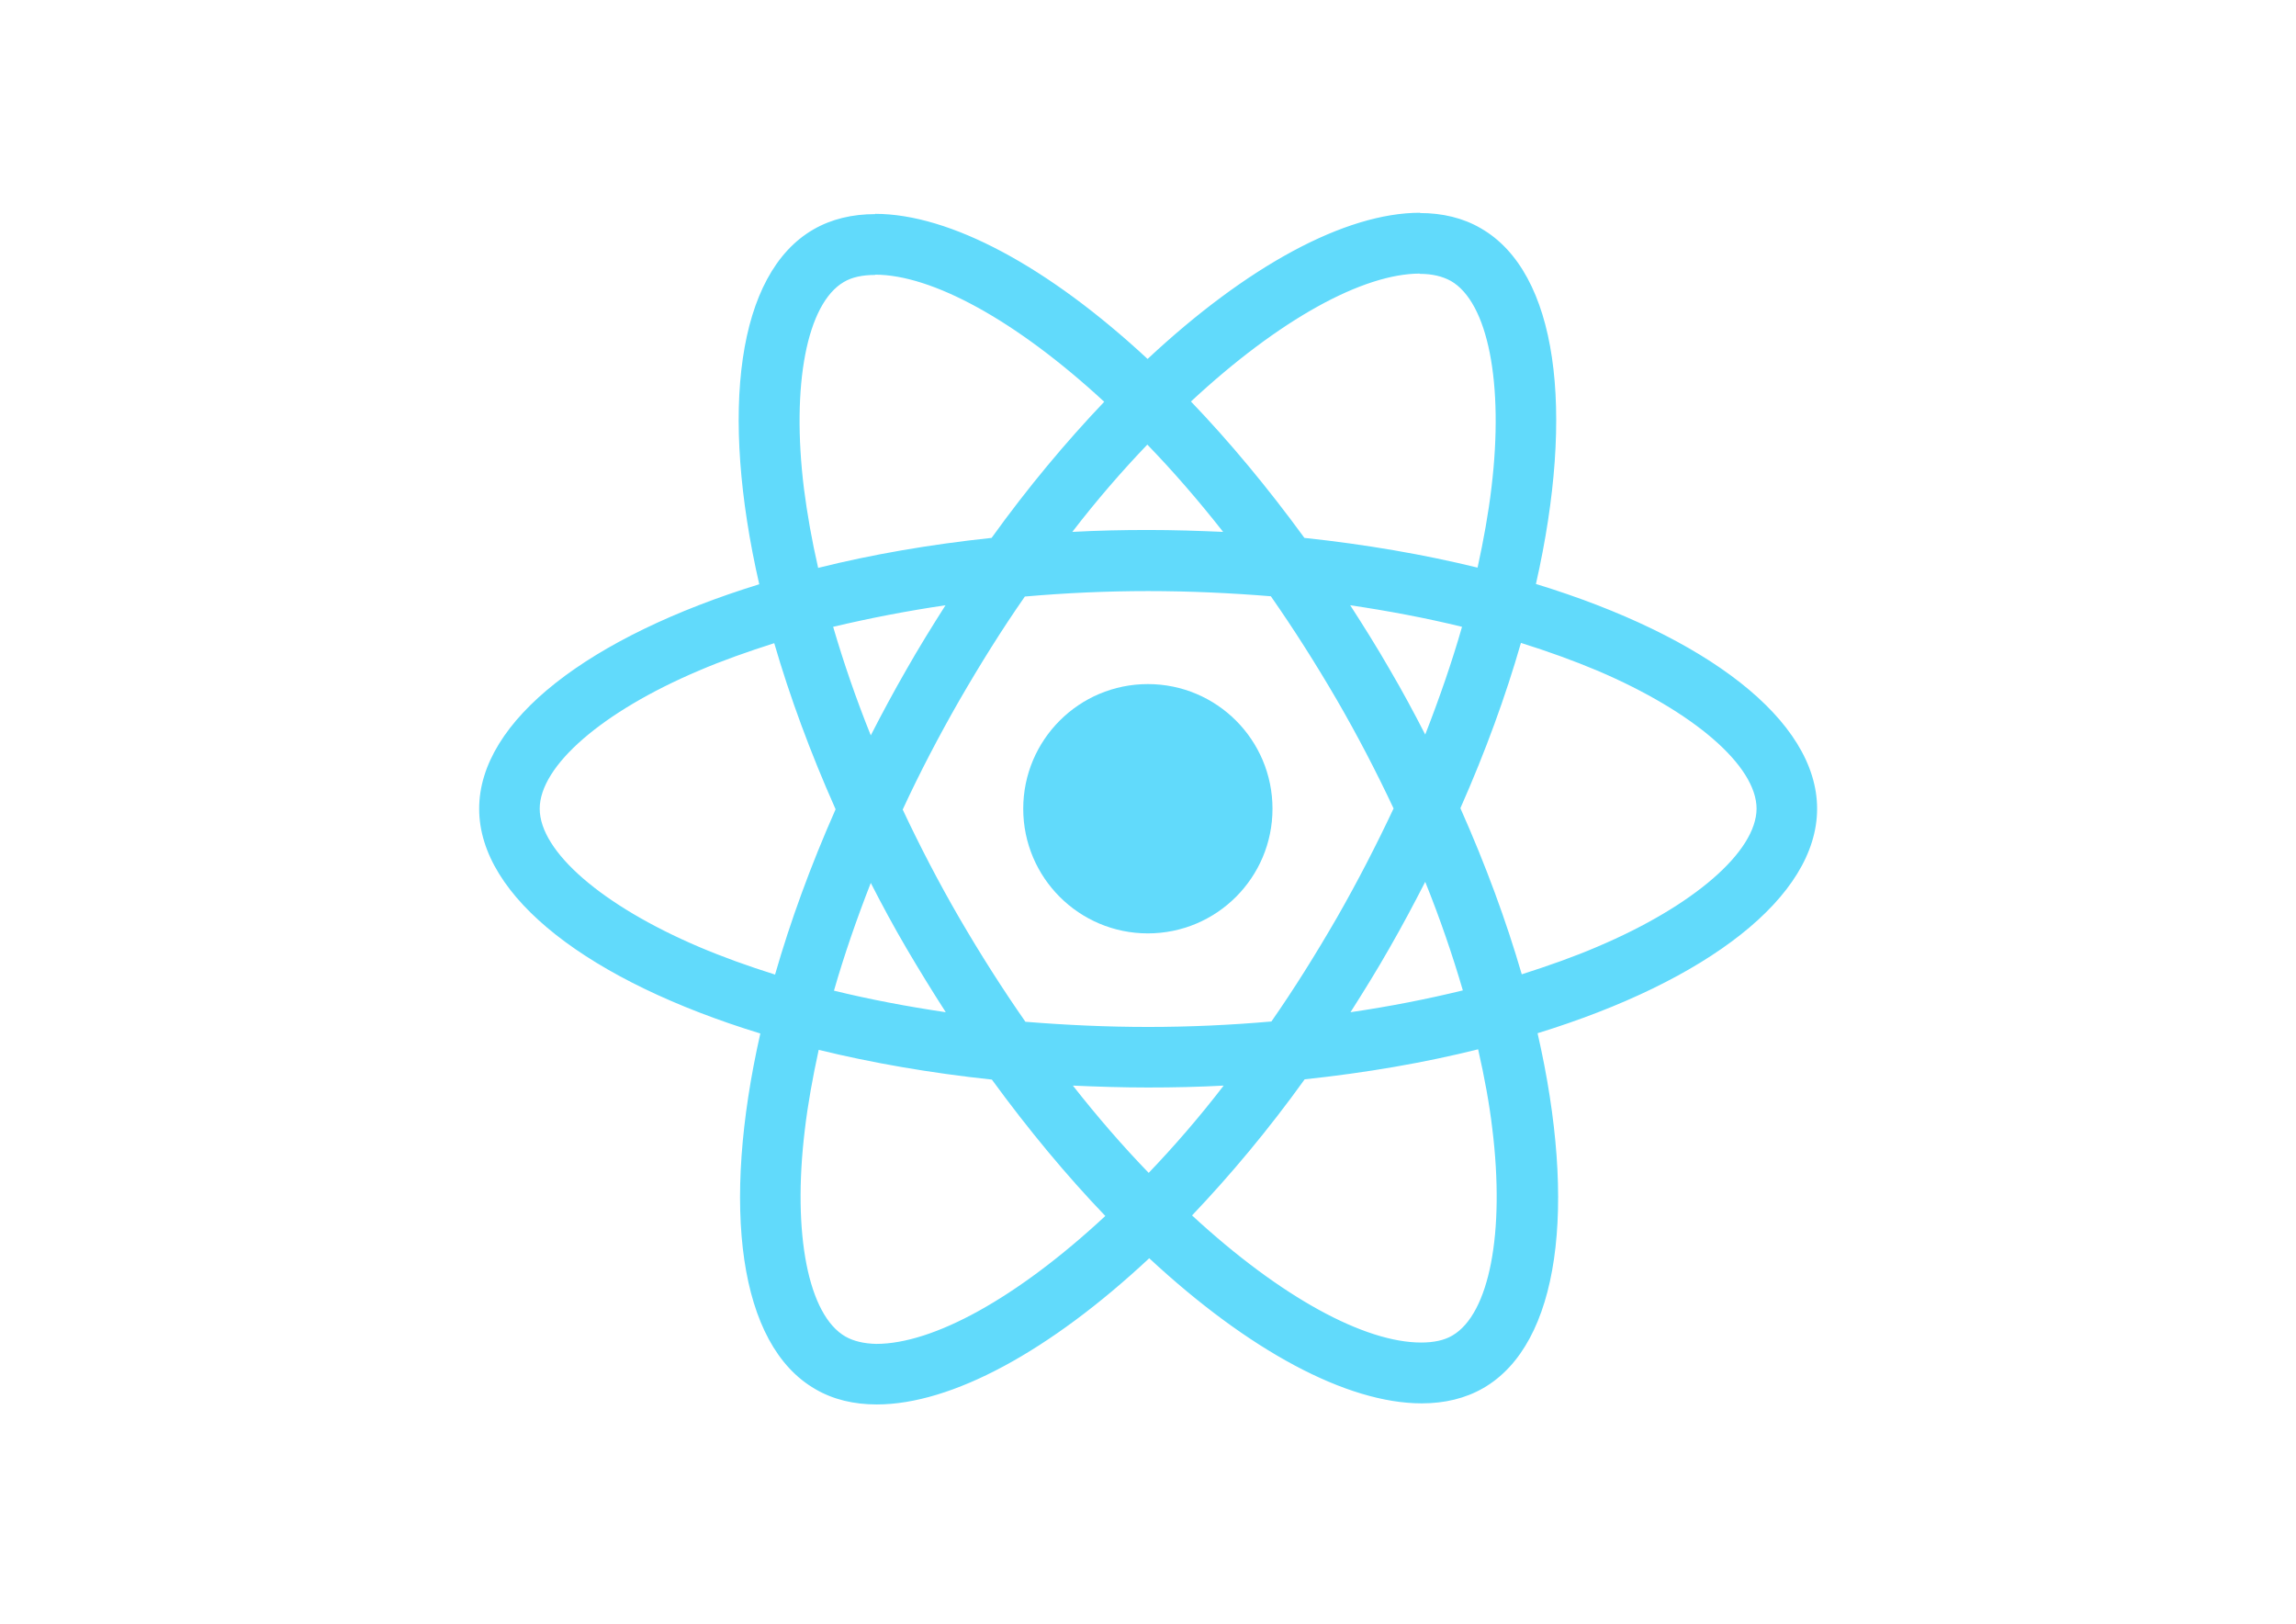
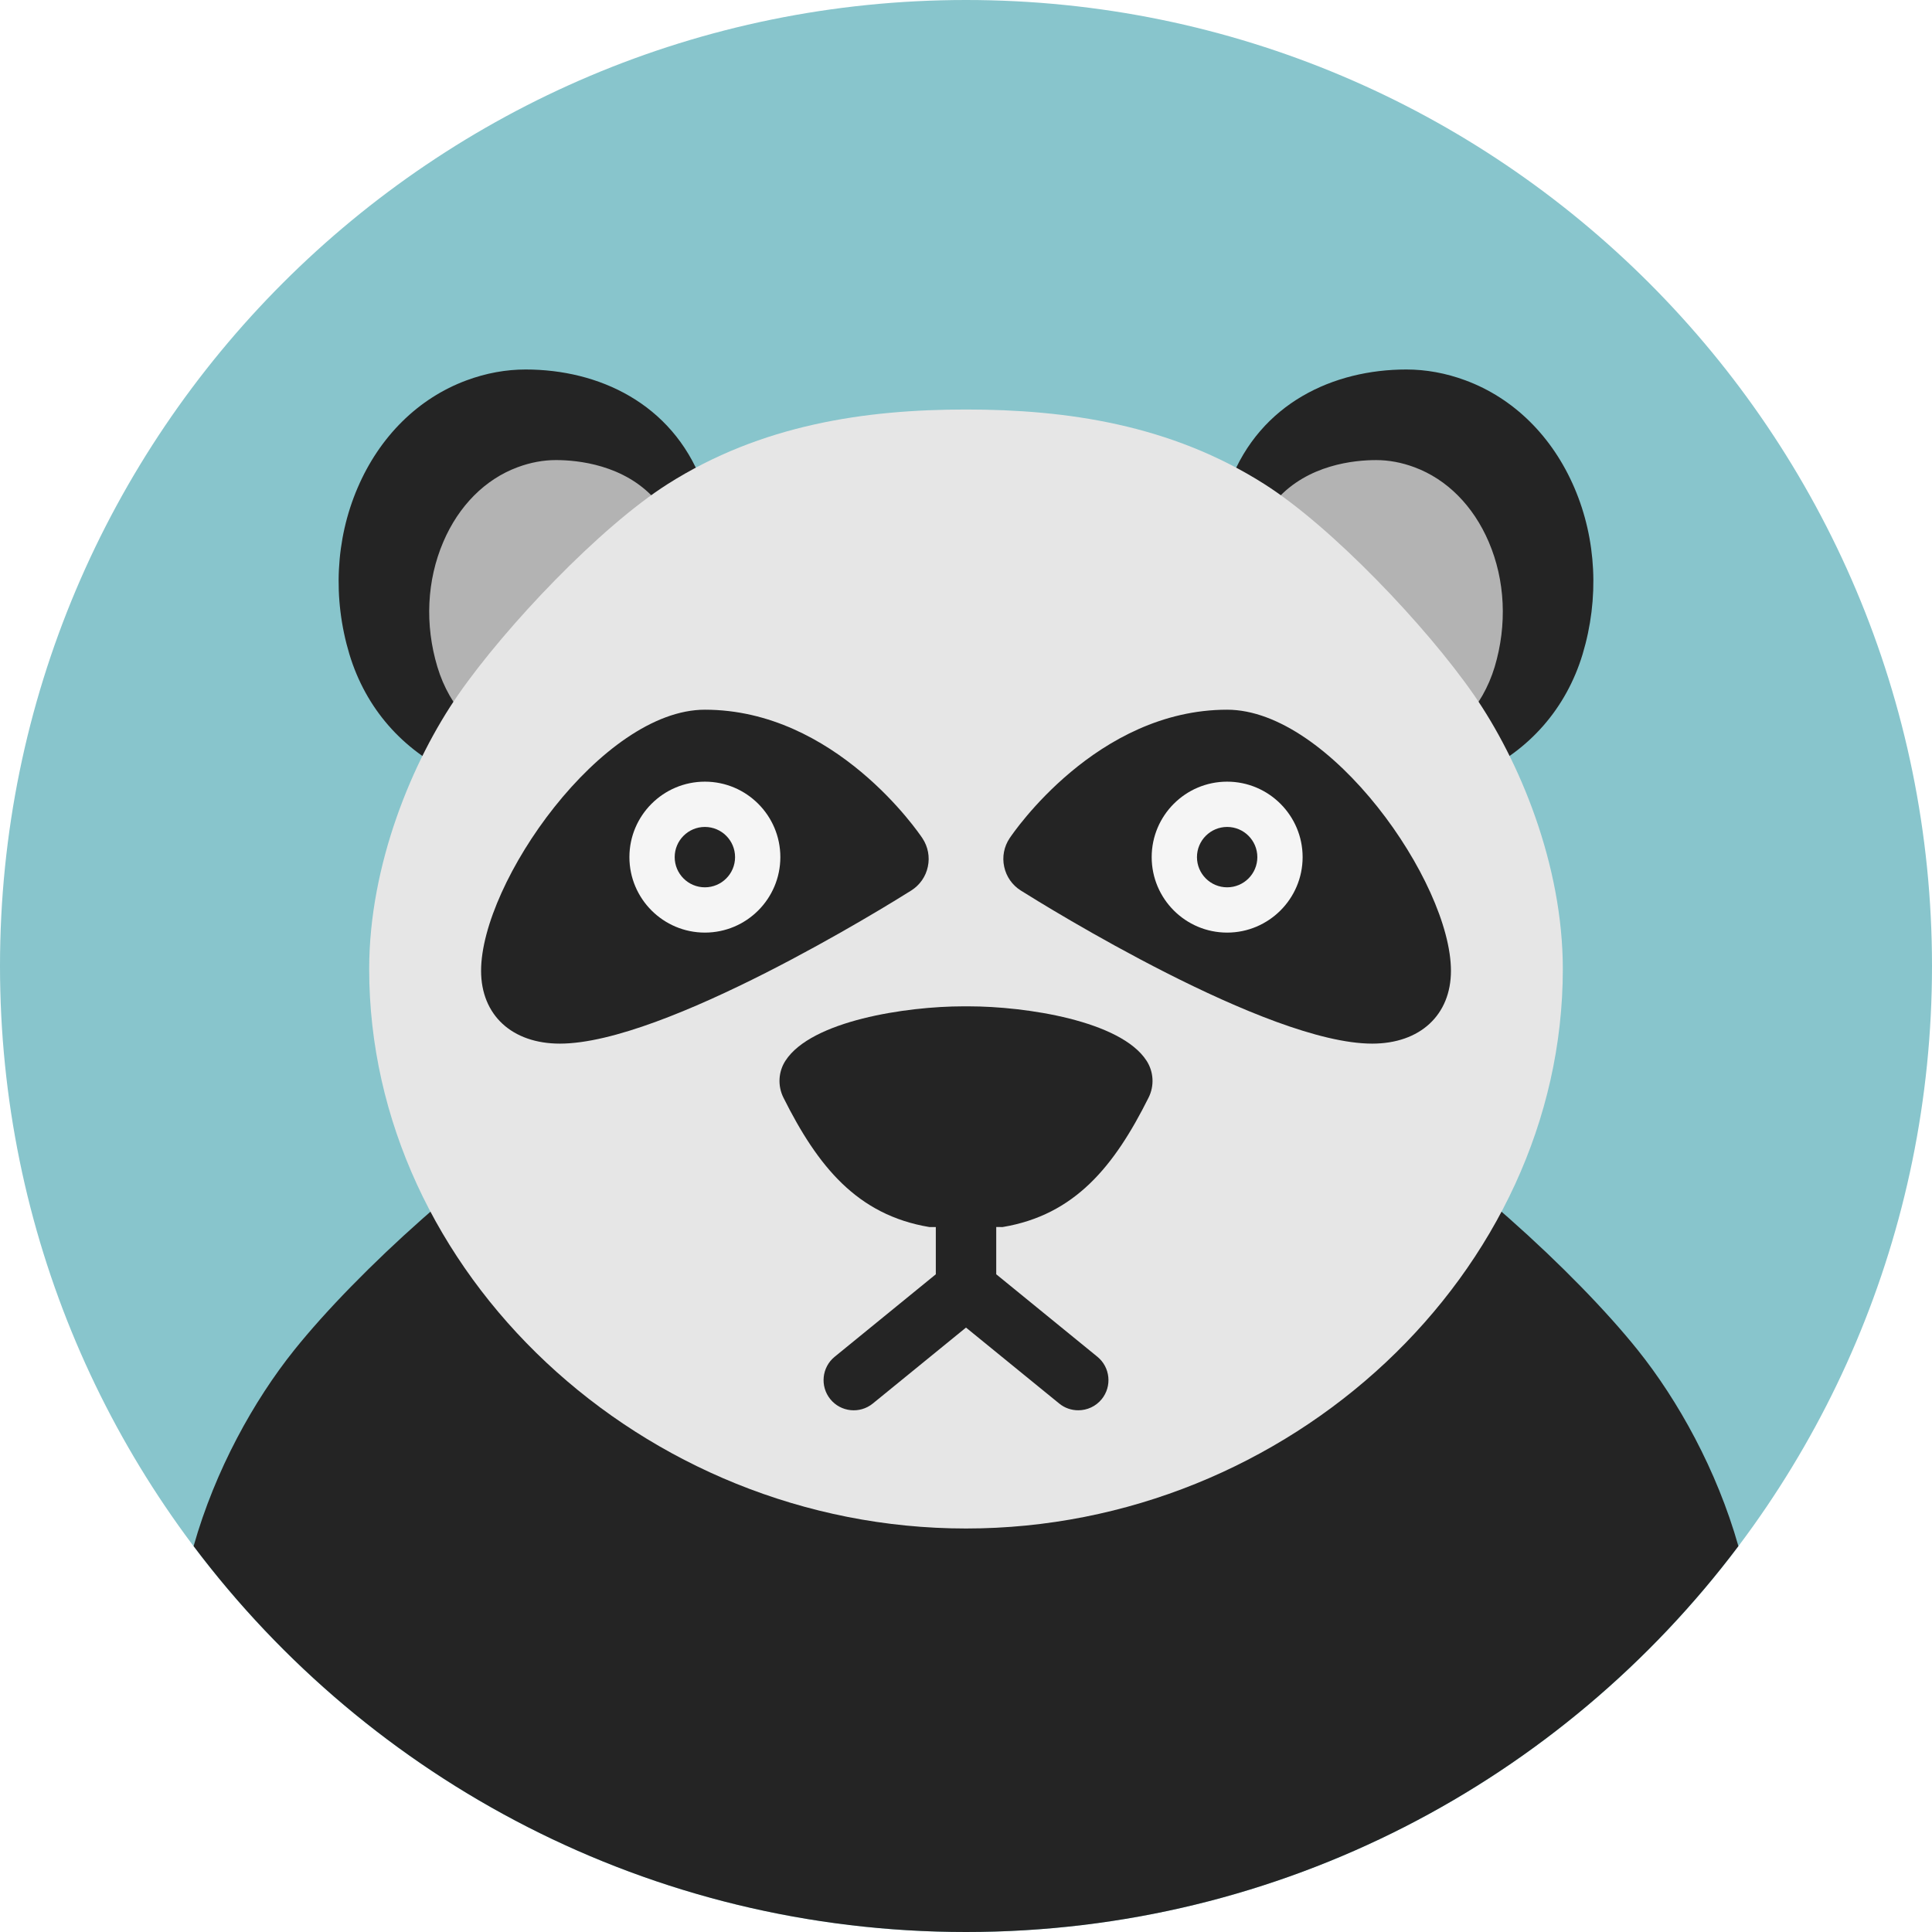
- <svg xmlns="http://www.w3.org/2000/svg" viewBox="0 0 841.9 595.3">
-   <g fill="#61DAFB">
-     <path d="M666.3 296.5c0-32.5-40.7-63.3-103.1-82.4 14.4-63.6 8-114.2-20.2-130.4-6.5-3.8-14.1-5.6-22.4-5.6v22.3c4.6 0 8.3.9 11.4 2.6 13.6 7.8 19.5 37.5 14.9 75.7-1.1 9.4-2.9 19.3-5.1 29.4-19.6-4.8-41-8.5-63.5-10.9-13.5-18.5-27.5-35.3-41.6-50 32.6-30.3 63.2-46.9 84-46.9V78c-27.5 0-63.5 19.6-99.9 53.6-36.4-33.8-72.4-53.2-99.9-53.2v22.3c20.7 0 51.4 16.5 84 46.6-14 14.7-28 31.4-41.3 49.9-22.6 2.4-44 6.1-63.6 11-2.3-10-4-19.7-5.2-29-4.7-38.2 1.1-67.9 14.6-75.8 3-1.8 6.9-2.6 11.5-2.6V78.5c-8.4 0-16 1.8-22.6 5.6-28.1 16.2-34.4 66.7-19.9 130.1-62.2 19.2-102.7 49.9-102.7 82.3 0 32.5 40.7 63.3 103.1 82.4-14.4 63.6-8 114.2 20.2 130.4 6.5 3.8 14.1 5.6 22.5 5.6 27.5 0 63.5-19.6 99.9-53.6 36.4 33.8 72.4 53.2 99.9 53.2 8.4 0 16-1.8 22.6-5.6 28.1-16.2 34.4-66.7 19.9-130.1 62-19.1 102.5-49.9 102.5-82.3zm-130.2-66.7c-3.7 12.9-8.3 26.2-13.5 39.5-4.1-8-8.4-16-13.1-24-4.6-8-9.5-15.8-14.4-23.4 14.2 2.1 27.9 4.7 41 7.9zm-45.8 106.5c-7.8 13.5-15.8 26.3-24.1 38.2-14.9 1.3-30 2-45.2 2-15.1 0-30.2-.7-45-1.9-8.3-11.9-16.4-24.6-24.2-38-7.6-13.1-14.5-26.4-20.8-39.8 6.2-13.4 13.2-26.8 20.7-39.9 7.8-13.5 15.8-26.3 24.1-38.2 14.9-1.3 30-2 45.2-2 15.1 0 30.2.7 45 1.9 8.3 11.9 16.4 24.6 24.2 38 7.6 13.1 14.5 26.4 20.8 39.8-6.3 13.4-13.2 26.8-20.7 39.9zm32.3-13c5.4 13.4 10 26.8 13.8 39.8-13.1 3.2-26.9 5.9-41.2 8 4.9-7.7 9.8-15.6 14.4-23.7 4.6-8 8.9-16.1 13-24.1zM421.2 430c-9.3-9.6-18.6-20.3-27.8-32 9 .4 18.2.7 27.5.7 9.4 0 18.7-.2 27.8-.7-9 11.7-18.3 22.4-27.5 32zm-74.4-58.9c-14.2-2.1-27.9-4.7-41-7.9 3.7-12.9 8.3-26.2 13.5-39.5 4.1 8 8.4 16 13.1 24 4.7 8 9.5 15.8 14.4 23.4zM420.7 163c9.3 9.6 18.6 20.3 27.8 32-9-.4-18.2-.7-27.5-.7-9.4 0-18.7.2-27.8.7 9-11.7 18.3-22.4 27.5-32zm-74 58.9c-4.9 7.7-9.8 15.6-14.4 23.7-4.6 8-8.9 16-13 24-5.4-13.4-10-26.8-13.8-39.8 13.1-3.1 26.9-5.8 41.2-7.9zm-90.5 125.2c-35.4-15.1-58.3-34.9-58.3-50.6 0-15.7 22.9-35.6 58.3-50.6 8.6-3.7 18-7 27.7-10.1 5.7 19.6 13.2 40 22.5 60.9-9.2 20.8-16.6 41.1-22.2 60.6-9.9-3.1-19.3-6.5-28-10.2zM310 490c-13.6-7.8-19.5-37.5-14.9-75.7 1.1-9.4 2.9-19.3 5.1-29.4 19.6 4.8 41 8.5 63.5 10.9 13.5 18.5 27.5 35.3 41.6 50-32.6 30.3-63.2 46.9-84 46.9-4.5-.1-8.3-1-11.3-2.7zm237.2-76.2c4.7 38.2-1.1 67.9-14.6 75.8-3 1.8-6.9 2.6-11.5 2.6-20.7 0-51.4-16.5-84-46.6 14-14.7 28-31.4 41.3-49.9 22.6-2.4 44-6.1 63.6-11 2.3 10.1 4.1 19.8 5.2 29.1zm38.5-66.7c-8.6 3.7-18 7-27.7 10.1-5.7-19.6-13.2-40-22.5-60.9 9.2-20.8 16.6-41.1 22.2-60.6 9.9 3.1 19.3 6.5 28.1 10.2 35.4 15.1 58.3 34.9 58.3 50.6-.1 15.7-23 35.6-58.4 50.6zM320.8 78.4z" />
-     <circle cx="420.9" cy="296.5" r="45.7" />
-     <path d="M520.5 78.1z" />
+ <svg xmlns="http://www.w3.org/2000/svg" version="1.1" id="Layer_1" x="0px" y="0px" viewBox="0 0 512 512" style="enable-background:new 0 0 512 512;" xml:space="preserve">
+   <circle style="fill:#88C5CC;" cx="256" cy="256" r="256" />
+   <g>
+     <path style="fill:#242424;" d="M256,512c83.688,0,157.98-40.164,204.692-102.26c-5.716-20.176-15.988-38.628-26.68-51.976   c-16.544-20.644-49.628-50.852-73.352-63.908c-32.792-18.04-69.184-22.672-104.66-22.672s-71.868,4.632-104.66,22.676   c-23.72,13.052-56.808,43.252-73.352,63.904c-10.696,13.344-20.968,31.796-26.68,51.976C98.016,471.832,172.312,512,256,512z" />
+     <path style="fill:#242424;" d="M139.3,97.92c-5.228,0-10.48,0.96-15.648,2.872c-12.784,4.724-23.048,14.856-28.892,28.512   c-5.848,13.652-6.608,29.3-2.168,44.064c4.352,14.412,14.172,25.484,27.476,31.636c10.14-17.876,54.536-69.884,65.924-77.396   C177.96,106.856,158.64,97.92,139.3,97.92z" />
  </g>
+   <path style="fill:#B3B3B3;" d="M123.864,190.7c-3.628-3.856-6.32-8.552-7.948-13.956c-3.364-11.164-2.808-22.936,1.56-33.132  c4.096-9.588,11.104-16.62,19.728-19.804c3.38-1.252,6.78-1.884,10.104-1.884c5.772,0,18.08,1.196,26.324,10.424  C158.808,147.028,137.192,172.592,123.864,190.7z" />
+   <path style="fill:#242424;" d="M372.7,97.92c5.232,0,10.48,0.96,15.648,2.872c12.784,4.724,23.052,14.856,28.896,28.512  c5.844,13.652,6.604,29.3,2.164,44.064c-4.352,14.412-14.172,25.484-27.476,31.636c-10.136-17.876-54.532-69.884-65.92-77.396  C334.04,106.856,353.36,97.92,372.7,97.92z" />
+   <path style="fill:#B3B3B3;" d="M388.136,190.7c-13.328-18.1-34.944-43.672-49.76-58.352c8.252-9.236,20.556-10.42,26.324-10.42  c3.324,0,6.732,0.628,10.112,1.884c8.608,3.18,15.616,10.212,19.716,19.792c4.372,10.204,4.916,21.976,1.568,33.16  C394.452,182.156,391.764,186.848,388.136,190.7z" />
+   <path style="fill:#E6E6E6;" d="M390.5,184.004c-12.5-18-37.5-44.332-55.42-55.712c-24.776-15.732-52.272-19.768-79.08-19.768  s-54.3,4.04-79.08,19.768C159,139.672,134,166.004,121.5,184.004c-12.172,17.528-23.664,45.128-23.664,72.796  c0,80.376,72.428,148.268,158.164,148.268S414.164,337.164,414.164,256.8C414.164,229.132,402.672,201.532,390.5,184.004z" />
+   <path style="fill:#242424;" d="M148.368,276.572L148.368,276.572c-12.68,0-20.876-7.568-20.876-19.292  c0-23.456,32.024-69.2,59.312-69.2c34.548,0,56.728,32.672,57.648,34.064c1.476,2.22,2,4.936,1.432,7.548  c-0.548,2.616-2.136,4.876-4.4,6.304C234.892,240.14,176.164,276.572,148.368,276.572z" />
+   <path style="fill:#F5F5F5;" d="M186.804,247.148c-11.024,0-20.004-8.964-20.004-20.004c0-11.028,8.98-19.996,20.004-19.996  c11.028,0,19.996,8.968,19.996,19.996C206.8,238.184,197.832,247.148,186.804,247.148z" />
+   <g>
+     <path style="fill:#242424;" d="M186.8,235.148c-4.412,0-8-3.584-8-8s3.588-8,8-8c4.416,0,8,3.584,8,8   S191.216,235.148,186.8,235.148z" />
+     <path style="fill:#242424;" d="M363.648,276.572L363.648,276.572c12.664,0,20.868-7.568,20.868-19.292   c0-23.456-32.032-69.2-59.312-69.2c-34.556,0-56.72,32.672-57.648,34.064c-1.484,2.22-2.008,4.936-1.436,7.548   c0.556,2.616,2.132,4.876,4.4,6.304C277.108,240.14,335.844,276.572,363.648,276.572z" />
+   </g>
+   <path style="fill:#F5F5F5;" d="M325.204,247.148c11.016,0,20.004-8.968,20.004-20.004c0-11.024-8.988-19.996-20.004-19.996  c-11.036,0-19.996,8.972-19.996,19.996C305.208,238.18,314.168,247.148,325.204,247.148z" />
+   <g>
+     <path style="fill:#242424;" d="M325.208,235.148c4.412,0,8-3.584,8-8s-3.588-8-8-8c-4.416,0-8,3.584-8,8   S320.792,235.148,325.208,235.148z" />
+     <path style="fill:#242424;" d="M265.72,325.176c19.132-3.196,29.572-16.088,38.664-34.296c1.572-3.128,1.36-6.856-0.54-9.784   c-6.844-10.576-31.976-14.408-47.188-14.408h-1.312c-15.212,0-40.344,3.832-47.188,14.408c-1.9,2.928-2.1,6.656-0.54,9.784   c9.096,18.208,19.532,31.1,38.664,34.296H248V337.7l-26.804,21.856c-3.42,2.784-3.932,7.824-1.144,11.252   c2.788,3.42,7.828,3.928,11.252,1.14L256,351.82l24.696,20.124c1.484,1.216,3.272,1.796,5.056,1.796c2.32,0,4.62-1,6.204-2.936   c2.788-3.424,2.28-8.464-1.14-11.252l-26.804-21.856v-12.524L265.72,325.176L265.72,325.176z" />
+   </g>
+   <g>
+ </g>
+   <g>
+ </g>
+   <g>
+ </g>
+   <g>
+ </g>
+   <g>
+ </g>
+   <g>
+ </g>
+   <g>
+ </g>
+   <g>
+ </g>
+   <g>
+ </g>
+   <g>
+ </g>
+   <g>
+ </g>
+   <g>
+ </g>
+   <g>
+ </g>
+   <g>
+ </g>
+   <g>
+ </g>
</svg>
